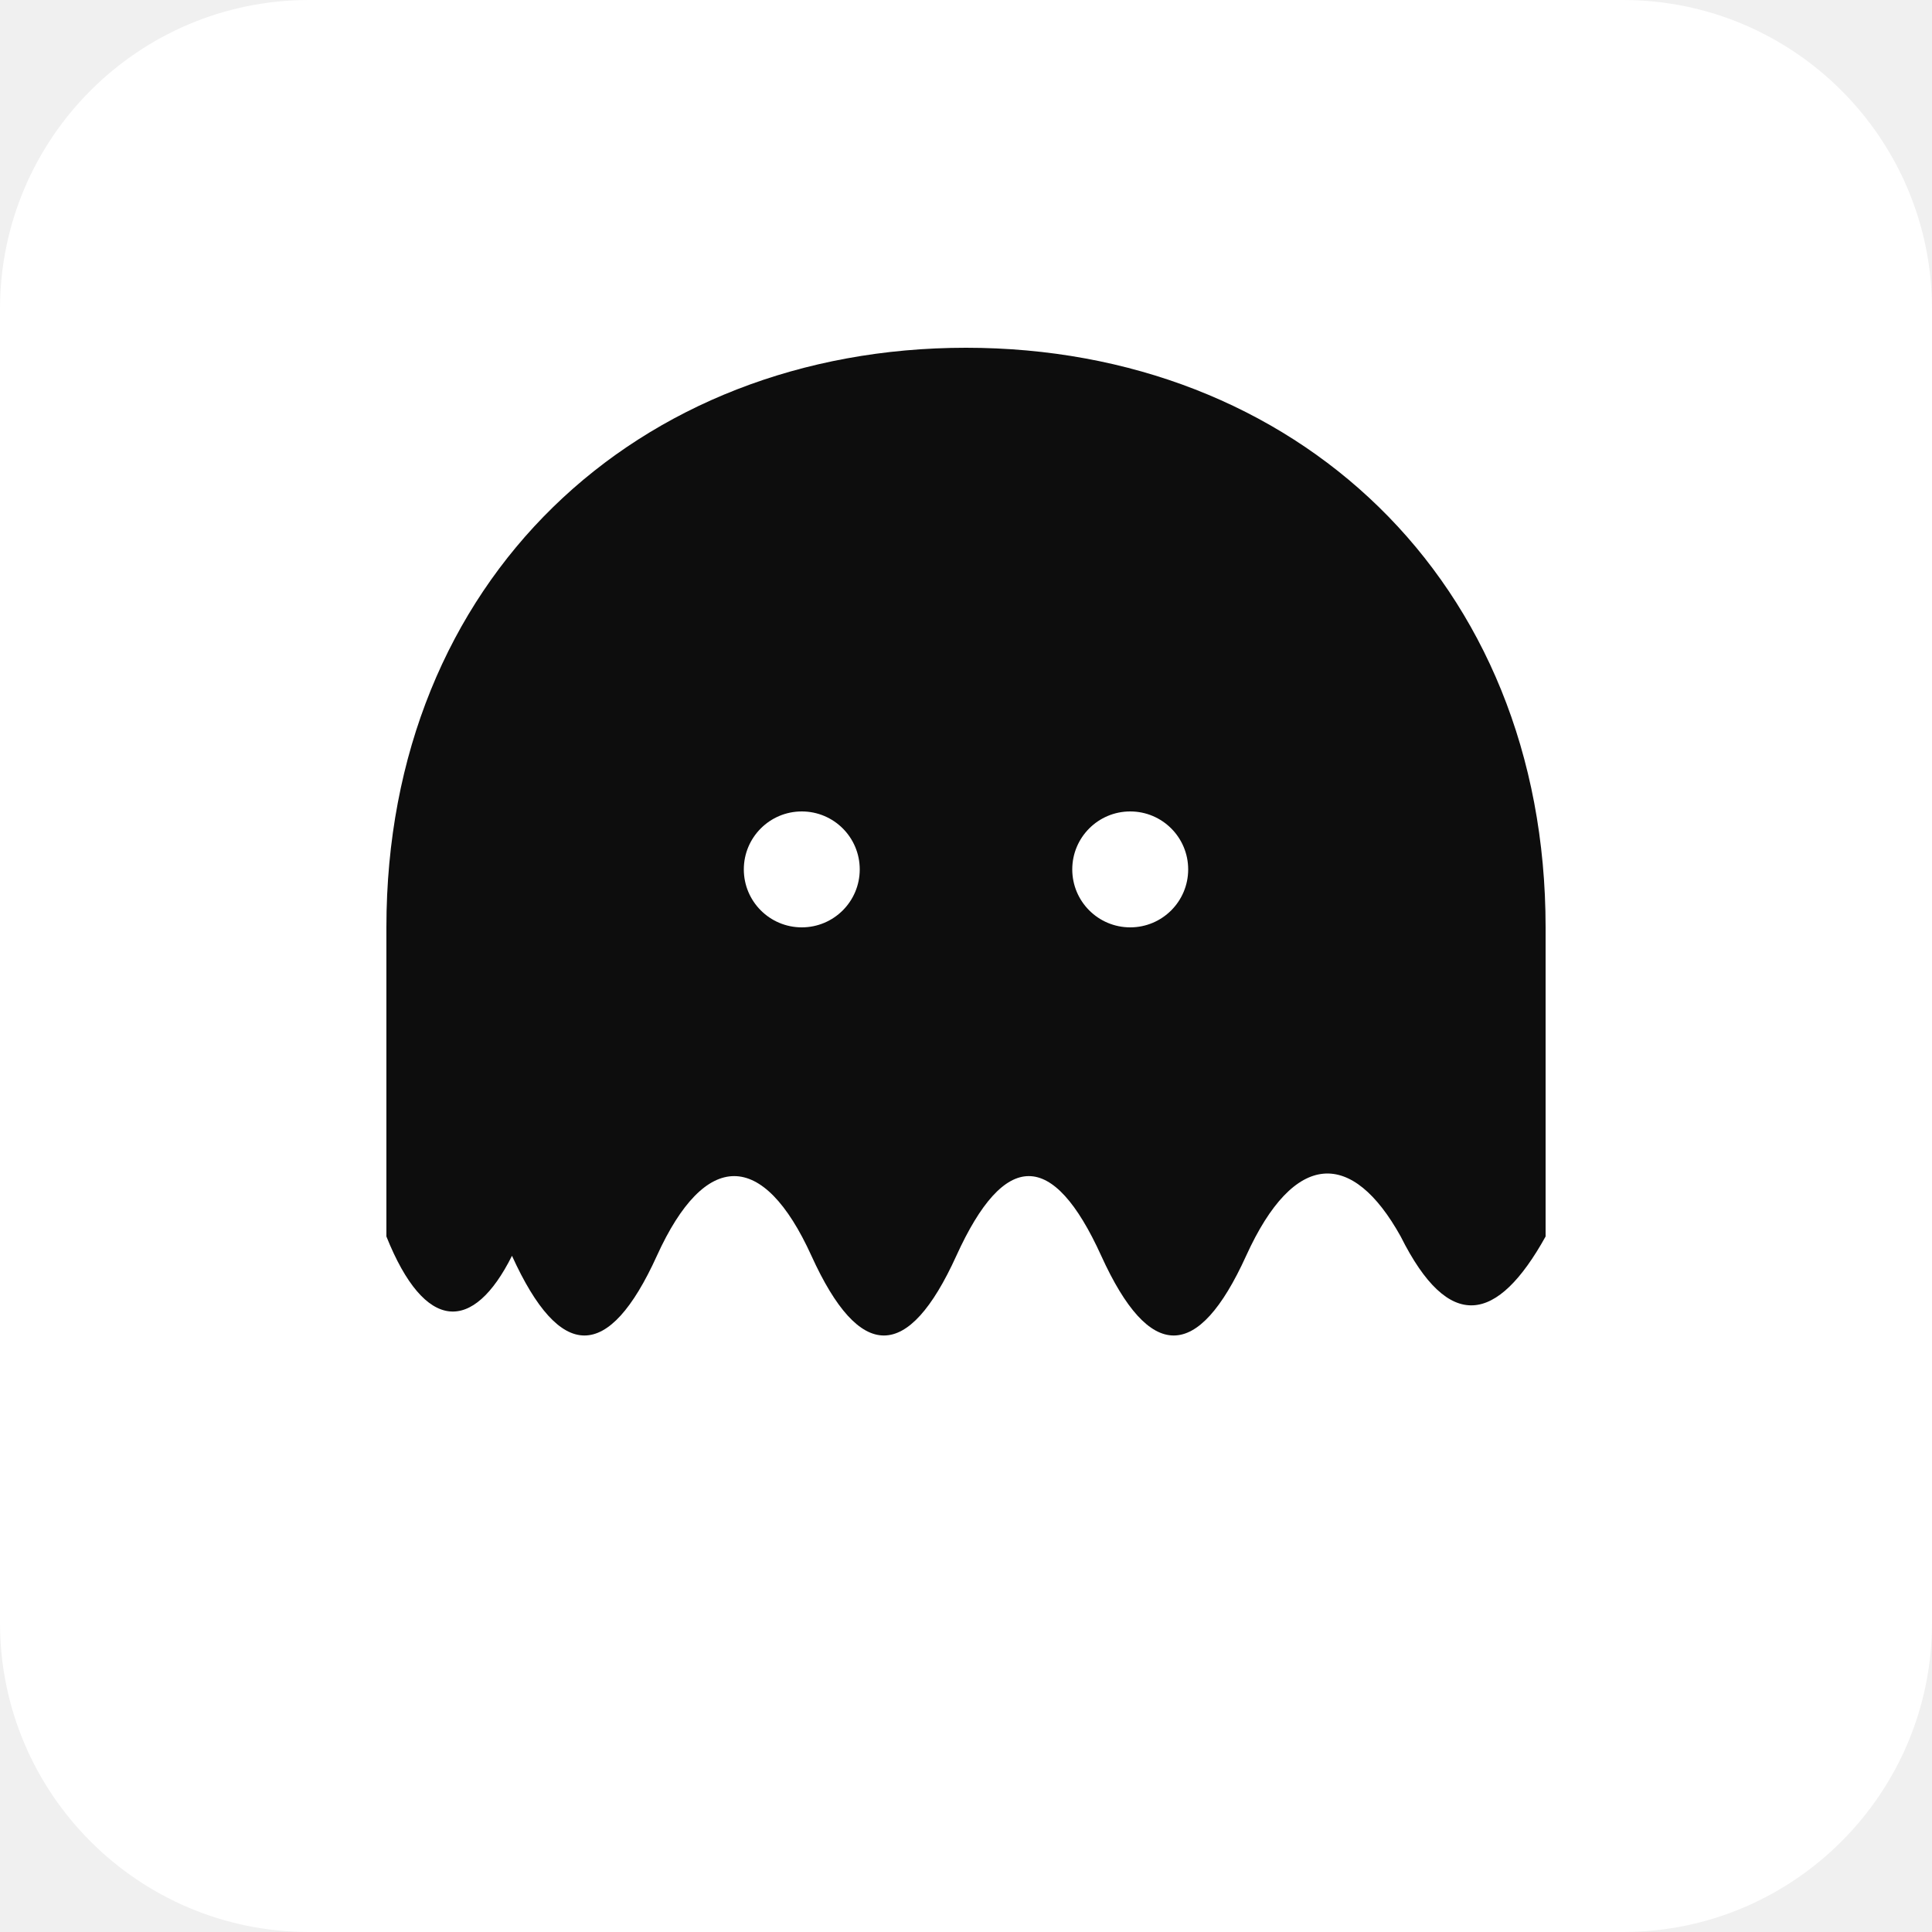
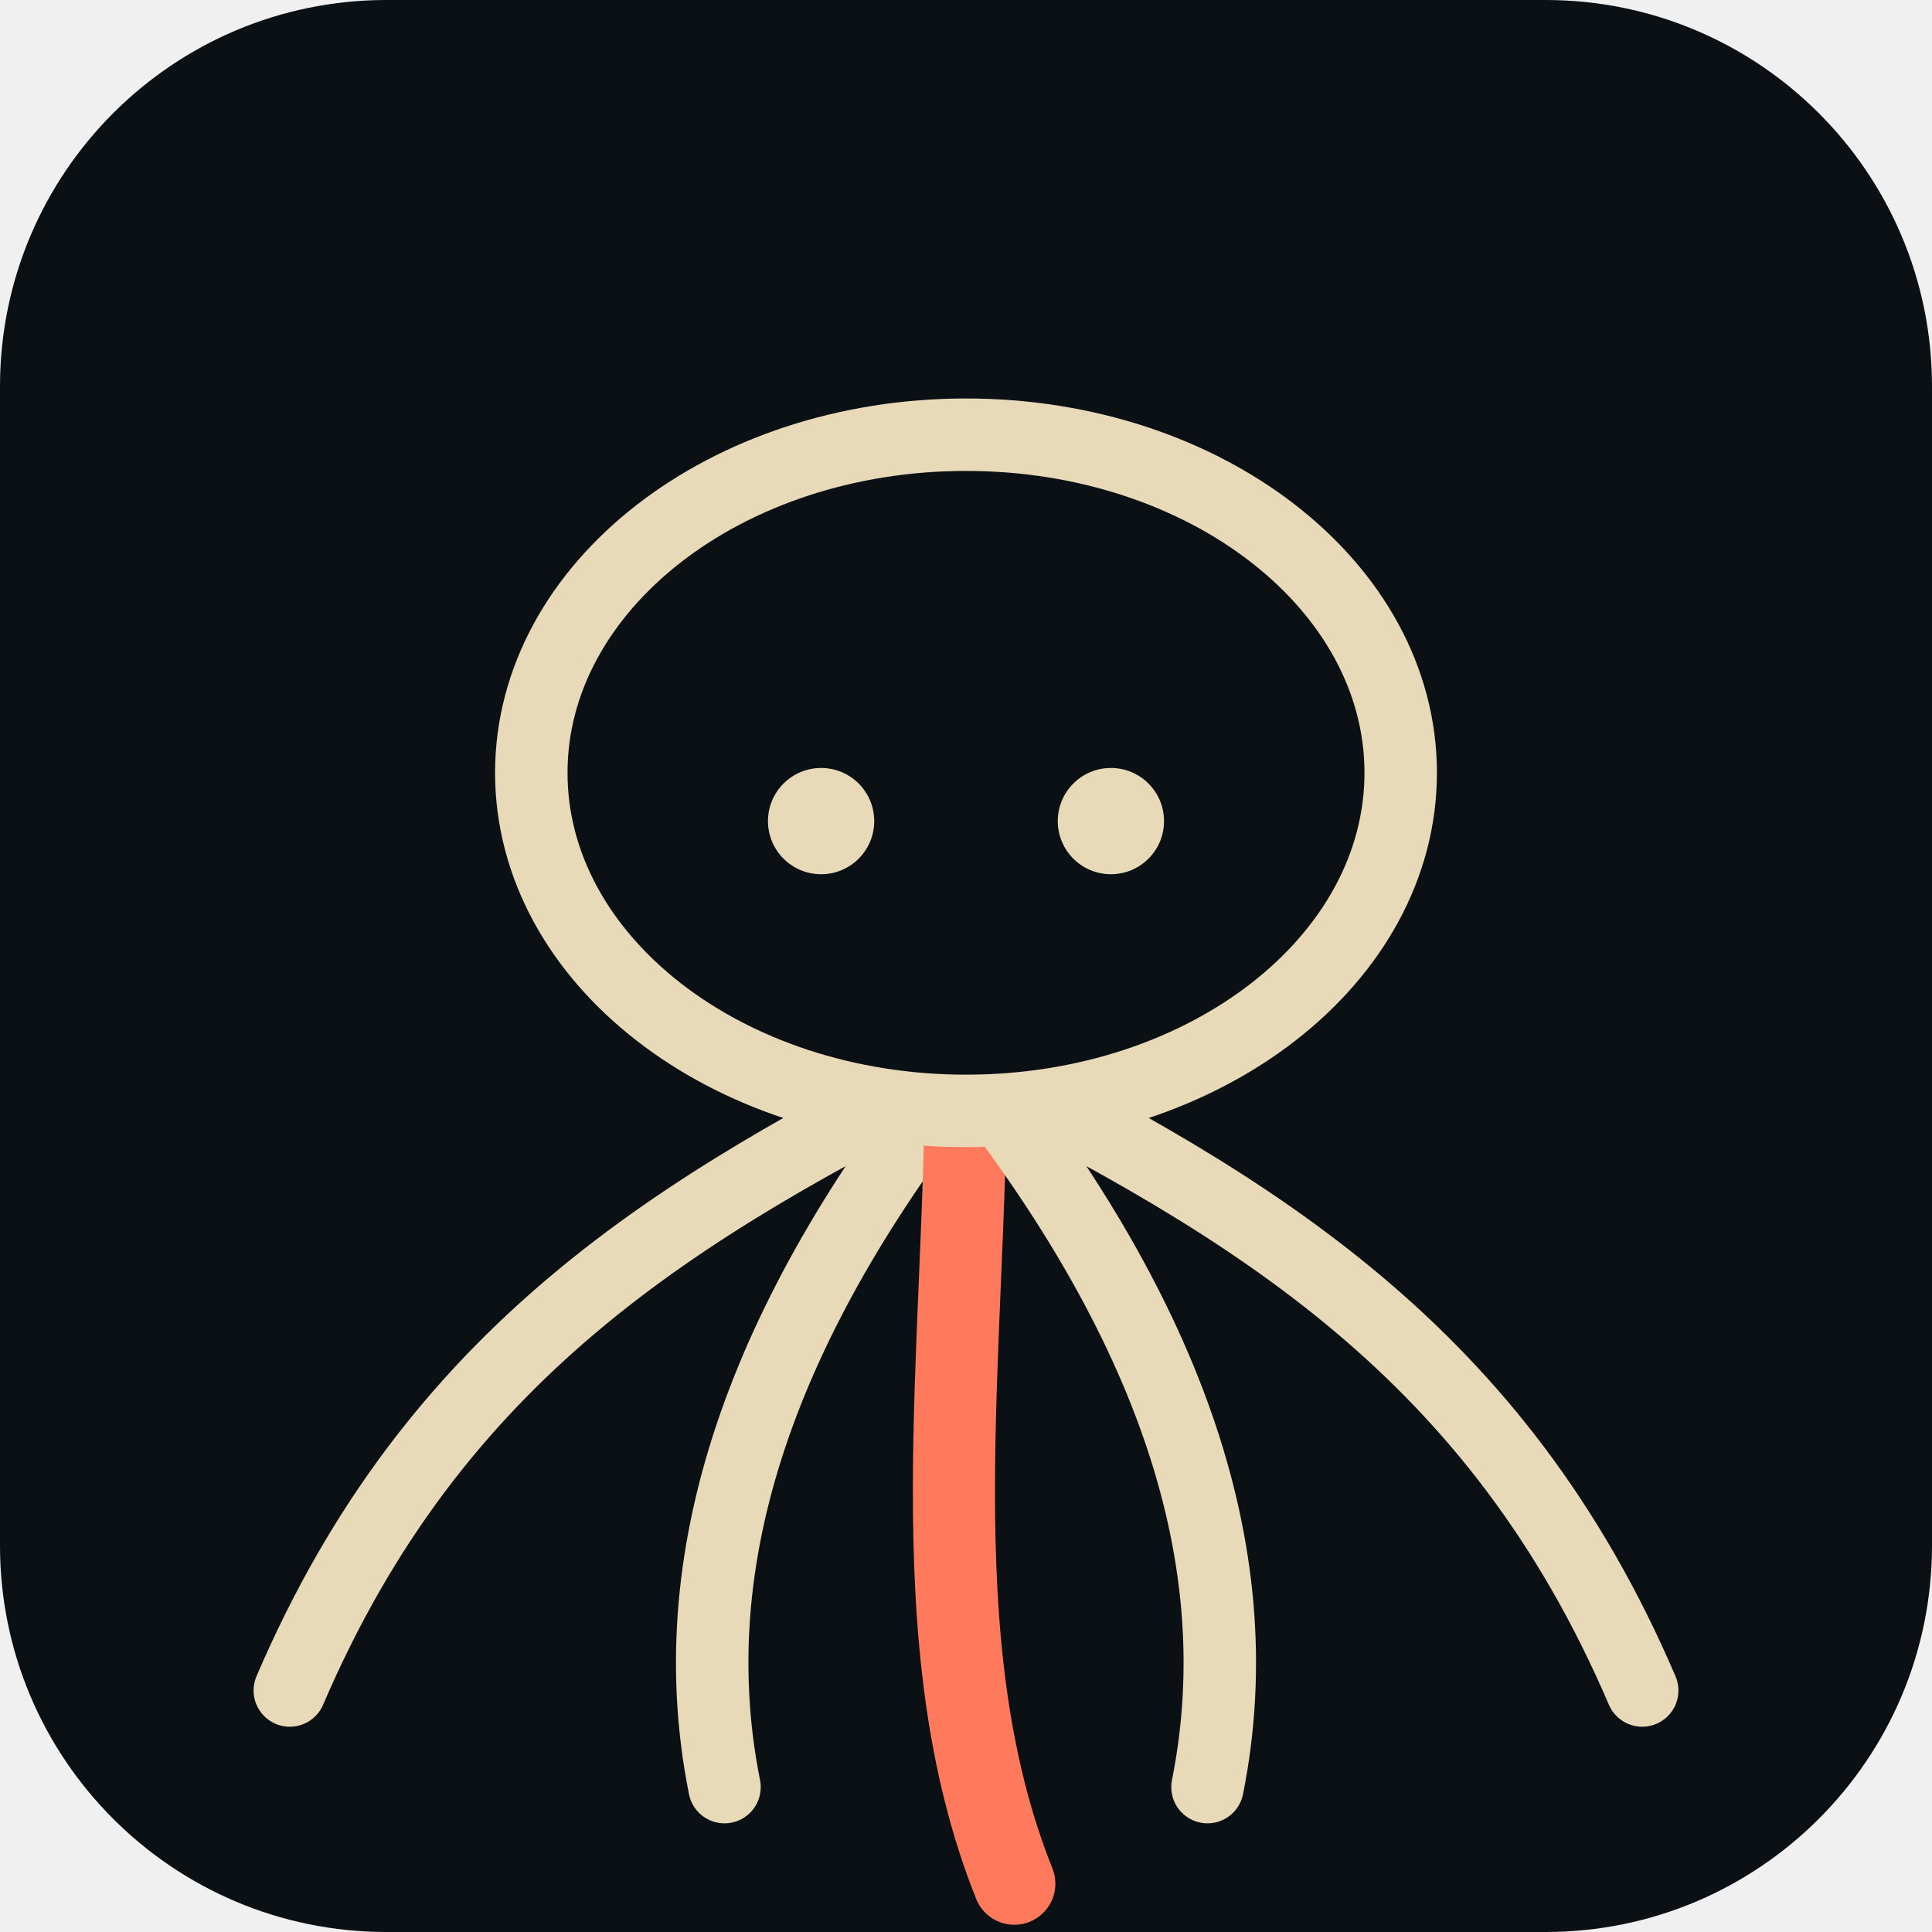
- <svg xmlns="http://www.w3.org/2000/svg" width="200" height="200" viewBox="0 0 200 200" fill="none" role="img" aria-label="TraceBase octopus mascot">
-   <rect width="200" height="200" rx="32" fill="white" />
-   <path d="M100 36C134 36 160 60 160 96V128C155 137 150 138 145 128C140 119 134 119 129 130C124 141 119 141 114 130C109 119 104 119 99 130C94 141 89 141 84 130C79 119 73 119 68 130C63 141 58 141 53 130C49 138 44 138 40 128V96C40 60 66 36 100 36Z" fill="#0D0D0D" />
-   <circle cx="83" cy="90" r="6" fill="white" />
-   <circle cx="117" cy="90" r="6" fill="white" />
+ <svg xmlns="http://www.w3.org/2000/svg" width="200" height="200" viewBox="0 0 80 80" role="img" aria-label="tracebase.ink octopus">
+   <rect width="80" height="80" rx="16" fill="#0a1014" />
+   <path d="M 40 44 C 28 50, 18 56, 12 70" stroke="#e8d9b8" stroke-width="3" fill="none" stroke-linecap="round" />
+   <path d="M 40 44 C 32 54, 28 64, 30 74" stroke="#e8d9b8" stroke-width="3" fill="none" stroke-linecap="round" />
+   <path d="M 40 44 C 40 56, 38 68, 42 78" stroke="#ff7a5c" stroke-width="3.4" fill="none" stroke-linecap="round" />
+   <path d="M 40 44 C 48 54, 52 64, 50 74" stroke="#e8d9b8" stroke-width="3" fill="none" stroke-linecap="round" />
+   <path d="M 40 44 C 52 50, 62 56, 68 70" stroke="#e8d9b8" stroke-width="3" fill="none" stroke-linecap="round" />
+   <ellipse cx="40" cy="32" rx="18" ry="14" fill="#0a1014" stroke="#e8d9b8" stroke-width="3" />
+   <circle cx="34" cy="34" r="2.2" fill="#e8d9b8" />
+   <circle cx="46" cy="34" r="2.2" fill="#e8d9b8" />
</svg>
